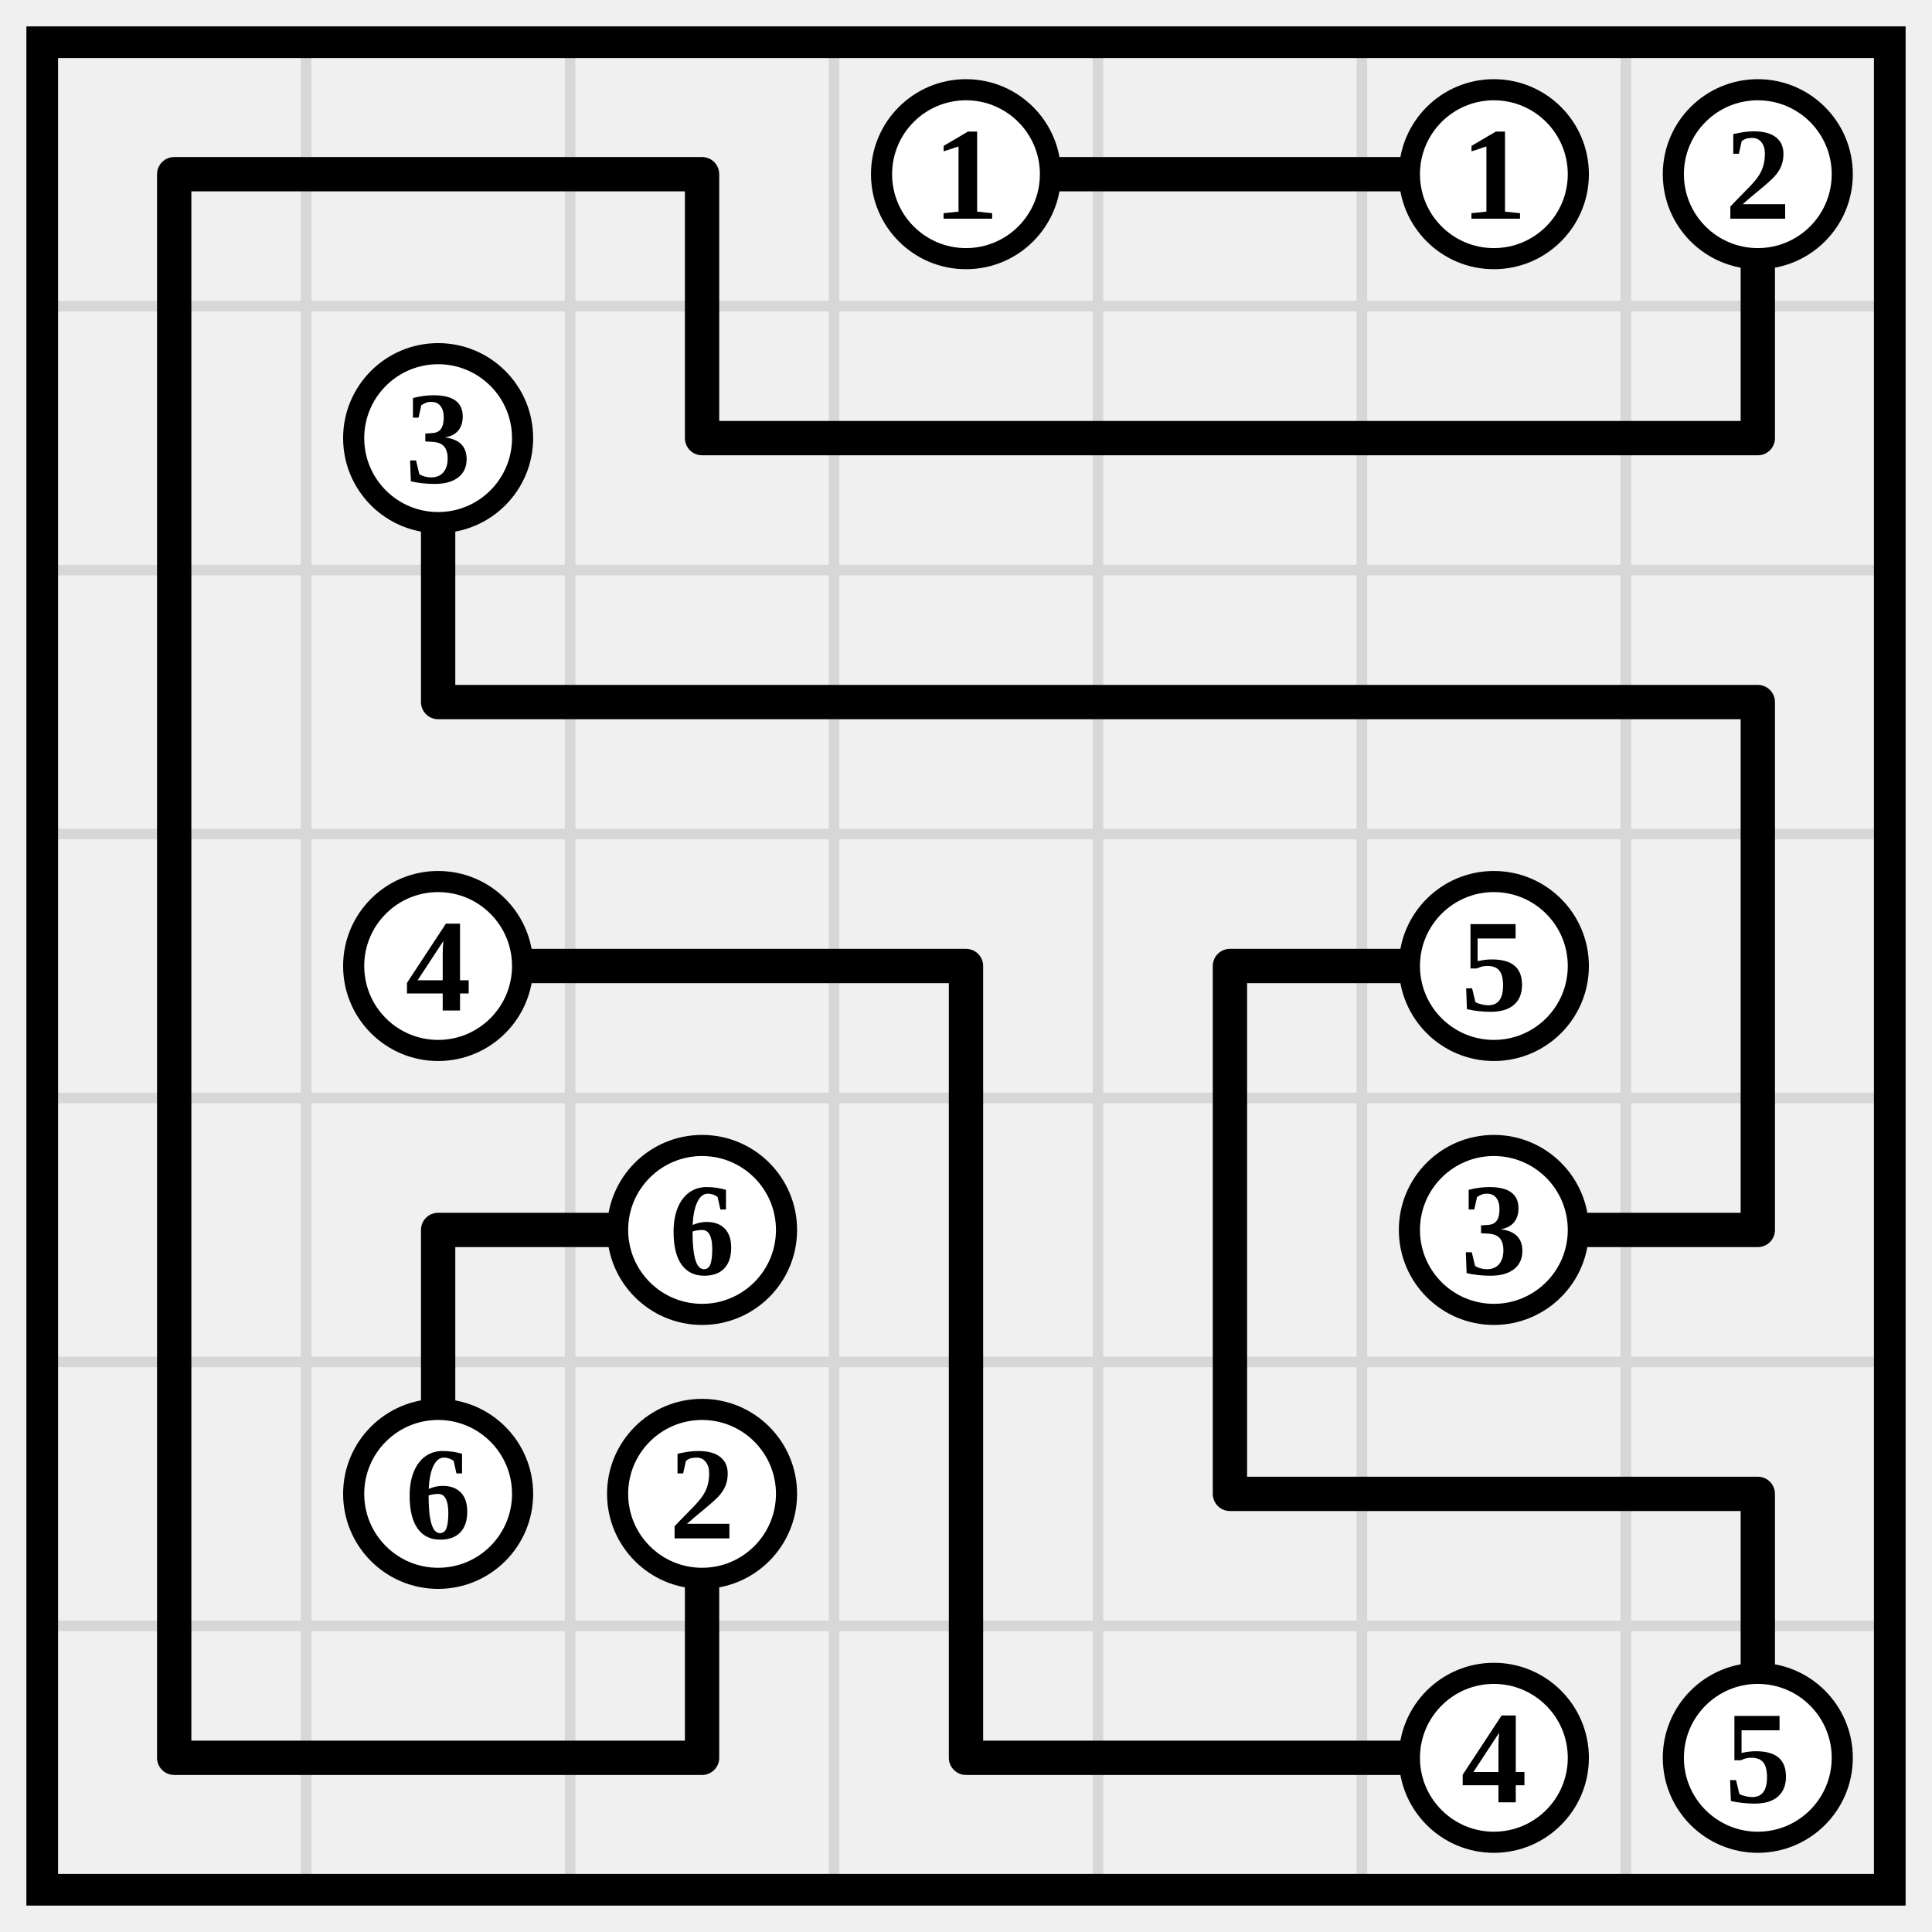
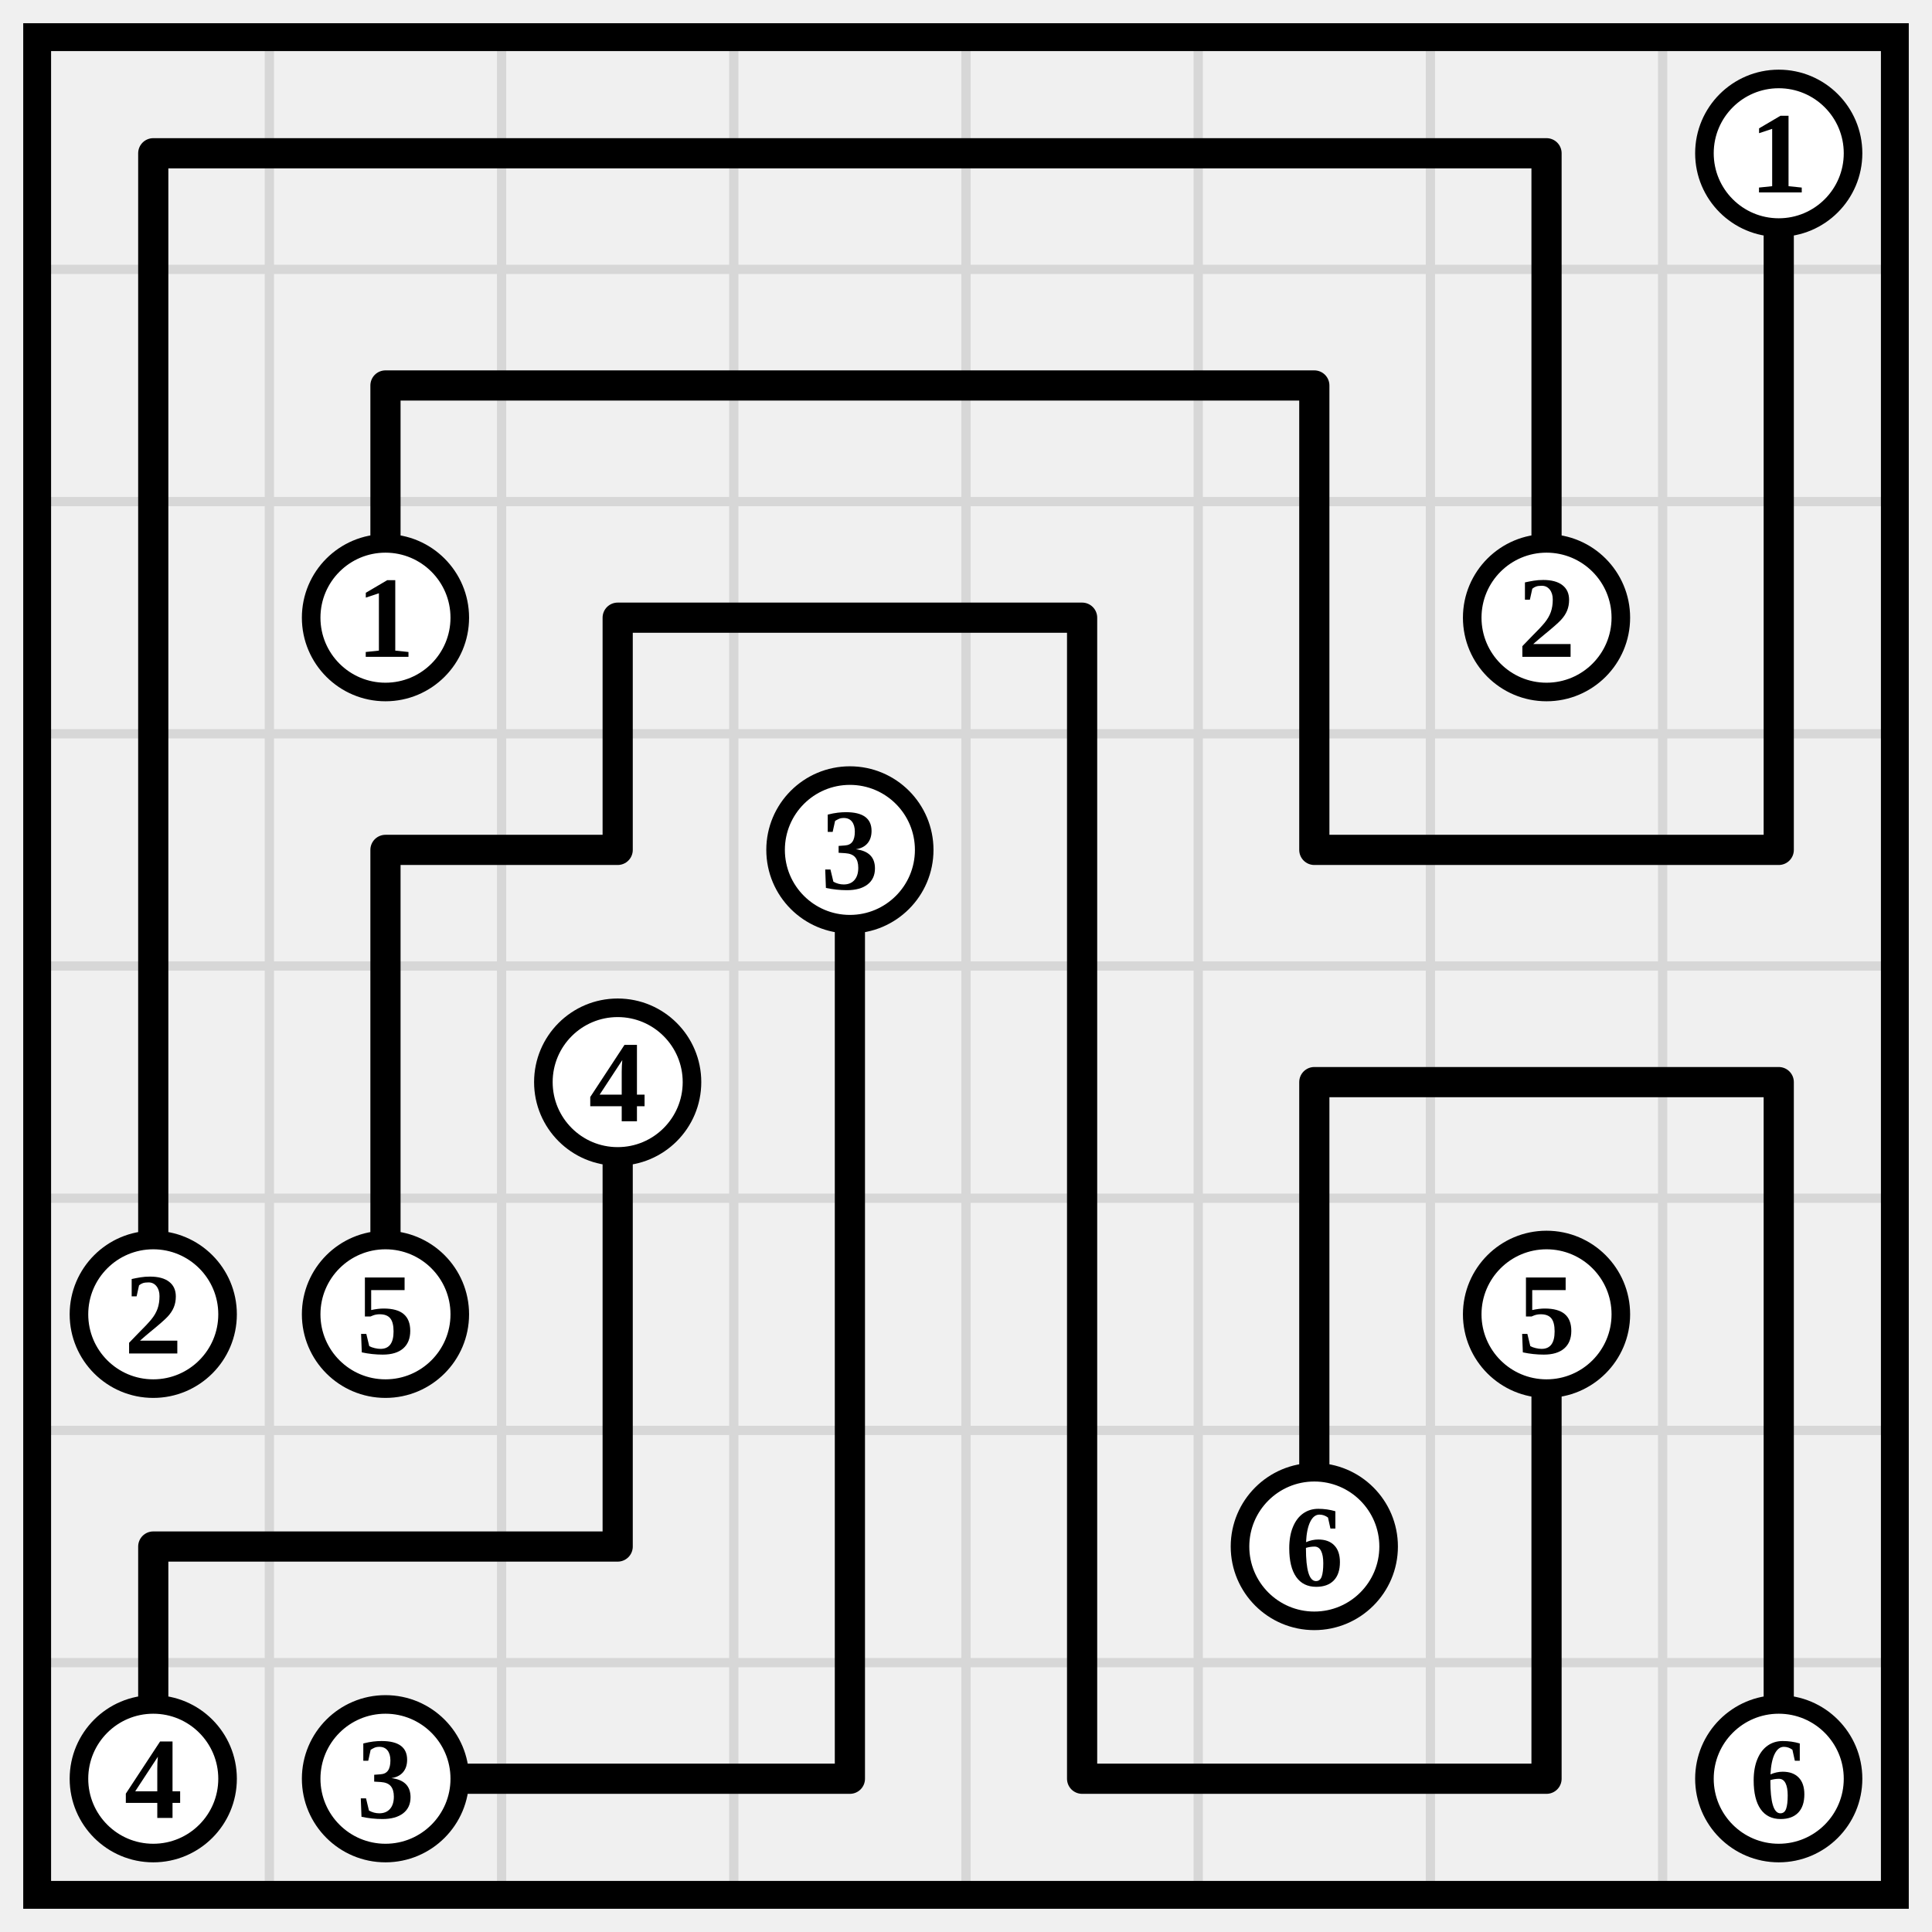
- <svg xmlns="http://www.w3.org/2000/svg" class="p" viewBox="0 0 732 732" preserveAspectRatio="xMidYMid meet" shape-rendering="geometricPrecision">
-   <path d="M16 116H716M16 216H716M16 316H716M16 416H716M16 516H716M16 616H716M116 16V716M216 16V716M316 16V716M416 16V716M516 16V716M616 16V716" fill="none" stroke="#d7d7d7" stroke-width="4" stroke-linecap="square" />
-   <rect x="16" y="16" width="700" height="700" fill="none" stroke="#000" stroke-width="12" />
-   <path d="M66 66H166M66 66V166M166 66H266M266 66V166M366 66H466M466 66H566M666 66V166M66 166V266M166 166V266M266 166H366M366 166H466M466 166H566M566 166H666M66 266V366M166 266H266M266 266H366M366 266H466M466 266H566M566 266H666M666 266V366M66 366V466M166 366H266M266 366H366M366 366V466M466 366H566M466 366V466M666 366V466M66 466V566M166 466H266M166 466V566M366 466V566M466 466V566M566 466H666M66 566V666M266 566V666M366 566V666M466 566H566M566 566H666M666 566V666M66 666H166M166 666H266M366 666H466M466 666H566" fill="none" stroke="#000" stroke-width="13" stroke-linecap="round" />
-   <circle cx="366" cy="66" r="32" fill="#fff" stroke="#000" stroke-width="8" />
-   <text x="366" y="66" font-size="50" text-anchor="middle" dominant-baseline="central" fill="#000" font-weight="700">1</text>
-   <circle cx="566" cy="66" r="32" fill="#fff" stroke="#000" stroke-width="8" />
-   <text x="566" y="66" font-size="50" text-anchor="middle" dominant-baseline="central" fill="#000" font-weight="700">1</text>
-   <circle cx="666" cy="66" r="32" fill="#fff" stroke="#000" stroke-width="8" />
-   <text x="666" y="66" font-size="50" text-anchor="middle" dominant-baseline="central" fill="#000" font-weight="700">2</text>
-   <circle cx="166" cy="166" r="32" fill="#fff" stroke="#000" stroke-width="8" />
-   <text x="166" y="166" font-size="50" text-anchor="middle" dominant-baseline="central" fill="#000" font-weight="700">3</text>
-   <circle cx="166" cy="366" r="32" fill="#fff" stroke="#000" stroke-width="8" />
-   <text x="166" y="366" font-size="50" text-anchor="middle" dominant-baseline="central" fill="#000" font-weight="700">4</text>
-   <circle cx="566" cy="366" r="32" fill="#fff" stroke="#000" stroke-width="8" />
-   <text x="566" y="366" font-size="50" text-anchor="middle" dominant-baseline="central" fill="#000" font-weight="700">5</text>
+ <svg xmlns="http://www.w3.org/2000/svg" class="p" viewBox="0 0 832 832" preserveAspectRatio="xMidYMid meet" shape-rendering="geometricPrecision">
+   <path d="M16 116H816M16 216H816M16 316H816M16 416H816M16 516H816M16 616H816M16 716H816M116 16V816M216 16V816M316 16V816M416 16V816M516 16V816M616 16V816M716 16V816" fill="none" stroke="#d7d7d7" stroke-width="4" stroke-linecap="square" />
+   <rect x="16" y="16" width="800" height="800" fill="none" stroke="#000" stroke-width="12" />
+   <path d="M66 66H166M66 66V166M166 66H266M266 66H366M366 66H466M466 66H566M566 66H666M666 66V166M766 66V166M66 166V266M166 166H266M166 166V266M266 166H366M366 166H466M466 166H566M566 166V266M666 166V266M766 166V266M66 266V366M266 266H366M266 266V366M366 266H466M466 266V366M566 266V366M766 266V366M66 366V466M166 366H266M166 366V466M366 366V466M466 366V466M566 366H666M666 366H766M66 466V566M166 466V566M266 466V566M366 466V566M466 466V566M566 466H666M566 466V566M666 466H766M766 466V566M266 566V666M366 566V666M466 566V666M566 566V666M666 566V666M766 566V666M66 666H166M66 666V766M166 666H266M366 666V766M466 666V766M666 666V766M766 666V766M166 766H266M266 766H366M466 766H566M566 766H666" fill="none" stroke="#000" stroke-width="13" stroke-linecap="round" />
+   <circle cx="766" cy="66" r="32" fill="#fff" stroke="#000" stroke-width="8" />
+   <text x="766" y="66" font-size="50" text-anchor="middle" dominant-baseline="central" fill="#000" font-weight="700">1</text>
+   <circle cx="166" cy="266" r="32" fill="#fff" stroke="#000" stroke-width="8" />
+   <text x="166" y="266" font-size="50" text-anchor="middle" dominant-baseline="central" fill="#000" font-weight="700">1</text>
+   <circle cx="666" cy="266" r="32" fill="#fff" stroke="#000" stroke-width="8" />
+   <text x="666" y="266" font-size="50" text-anchor="middle" dominant-baseline="central" fill="#000" font-weight="700">2</text>
+   <circle cx="366" cy="366" r="32" fill="#fff" stroke="#000" stroke-width="8" />
+   <text x="366" y="366" font-size="50" text-anchor="middle" dominant-baseline="central" fill="#000" font-weight="700">3</text>
  <circle cx="266" cy="466" r="32" fill="#fff" stroke="#000" stroke-width="8" />
-   <text x="266" y="466" font-size="50" text-anchor="middle" dominant-baseline="central" fill="#000" font-weight="700">6</text>
-   <circle cx="566" cy="466" r="32" fill="#fff" stroke="#000" stroke-width="8" />
-   <text x="566" y="466" font-size="50" text-anchor="middle" dominant-baseline="central" fill="#000" font-weight="700">3</text>
+   <text x="266" y="466" font-size="50" text-anchor="middle" dominant-baseline="central" fill="#000" font-weight="700">4</text>
+   <circle cx="66" cy="566" r="32" fill="#fff" stroke="#000" stroke-width="8" />
+   <text x="66" y="566" font-size="50" text-anchor="middle" dominant-baseline="central" fill="#000" font-weight="700">2</text>
  <circle cx="166" cy="566" r="32" fill="#fff" stroke="#000" stroke-width="8" />
-   <text x="166" y="566" font-size="50" text-anchor="middle" dominant-baseline="central" fill="#000" font-weight="700">6</text>
-   <circle cx="266" cy="566" r="32" fill="#fff" stroke="#000" stroke-width="8" />
-   <text x="266" y="566" font-size="50" text-anchor="middle" dominant-baseline="central" fill="#000" font-weight="700">2</text>
+   <text x="166" y="566" font-size="50" text-anchor="middle" dominant-baseline="central" fill="#000" font-weight="700">5</text>
+   <circle cx="666" cy="566" r="32" fill="#fff" stroke="#000" stroke-width="8" />
+   <text x="666" y="566" font-size="50" text-anchor="middle" dominant-baseline="central" fill="#000" font-weight="700">5</text>
  <circle cx="566" cy="666" r="32" fill="#fff" stroke="#000" stroke-width="8" />
-   <text x="566" y="666" font-size="50" text-anchor="middle" dominant-baseline="central" fill="#000" font-weight="700">4</text>
-   <circle cx="666" cy="666" r="32" fill="#fff" stroke="#000" stroke-width="8" />
-   <text x="666" y="666" font-size="50" text-anchor="middle" dominant-baseline="central" fill="#000" font-weight="700">5</text>
+   <text x="566" y="666" font-size="50" text-anchor="middle" dominant-baseline="central" fill="#000" font-weight="700">6</text>
+   <circle cx="66" cy="766" r="32" fill="#fff" stroke="#000" stroke-width="8" />
+   <text x="66" y="766" font-size="50" text-anchor="middle" dominant-baseline="central" fill="#000" font-weight="700">4</text>
+   <circle cx="166" cy="766" r="32" fill="#fff" stroke="#000" stroke-width="8" />
+   <text x="166" y="766" font-size="50" text-anchor="middle" dominant-baseline="central" fill="#000" font-weight="700">3</text>
+   <circle cx="766" cy="766" r="32" fill="#fff" stroke="#000" stroke-width="8" />
+   <text x="766" y="766" font-size="50" text-anchor="middle" dominant-baseline="central" fill="#000" font-weight="700">6</text>
</svg>
